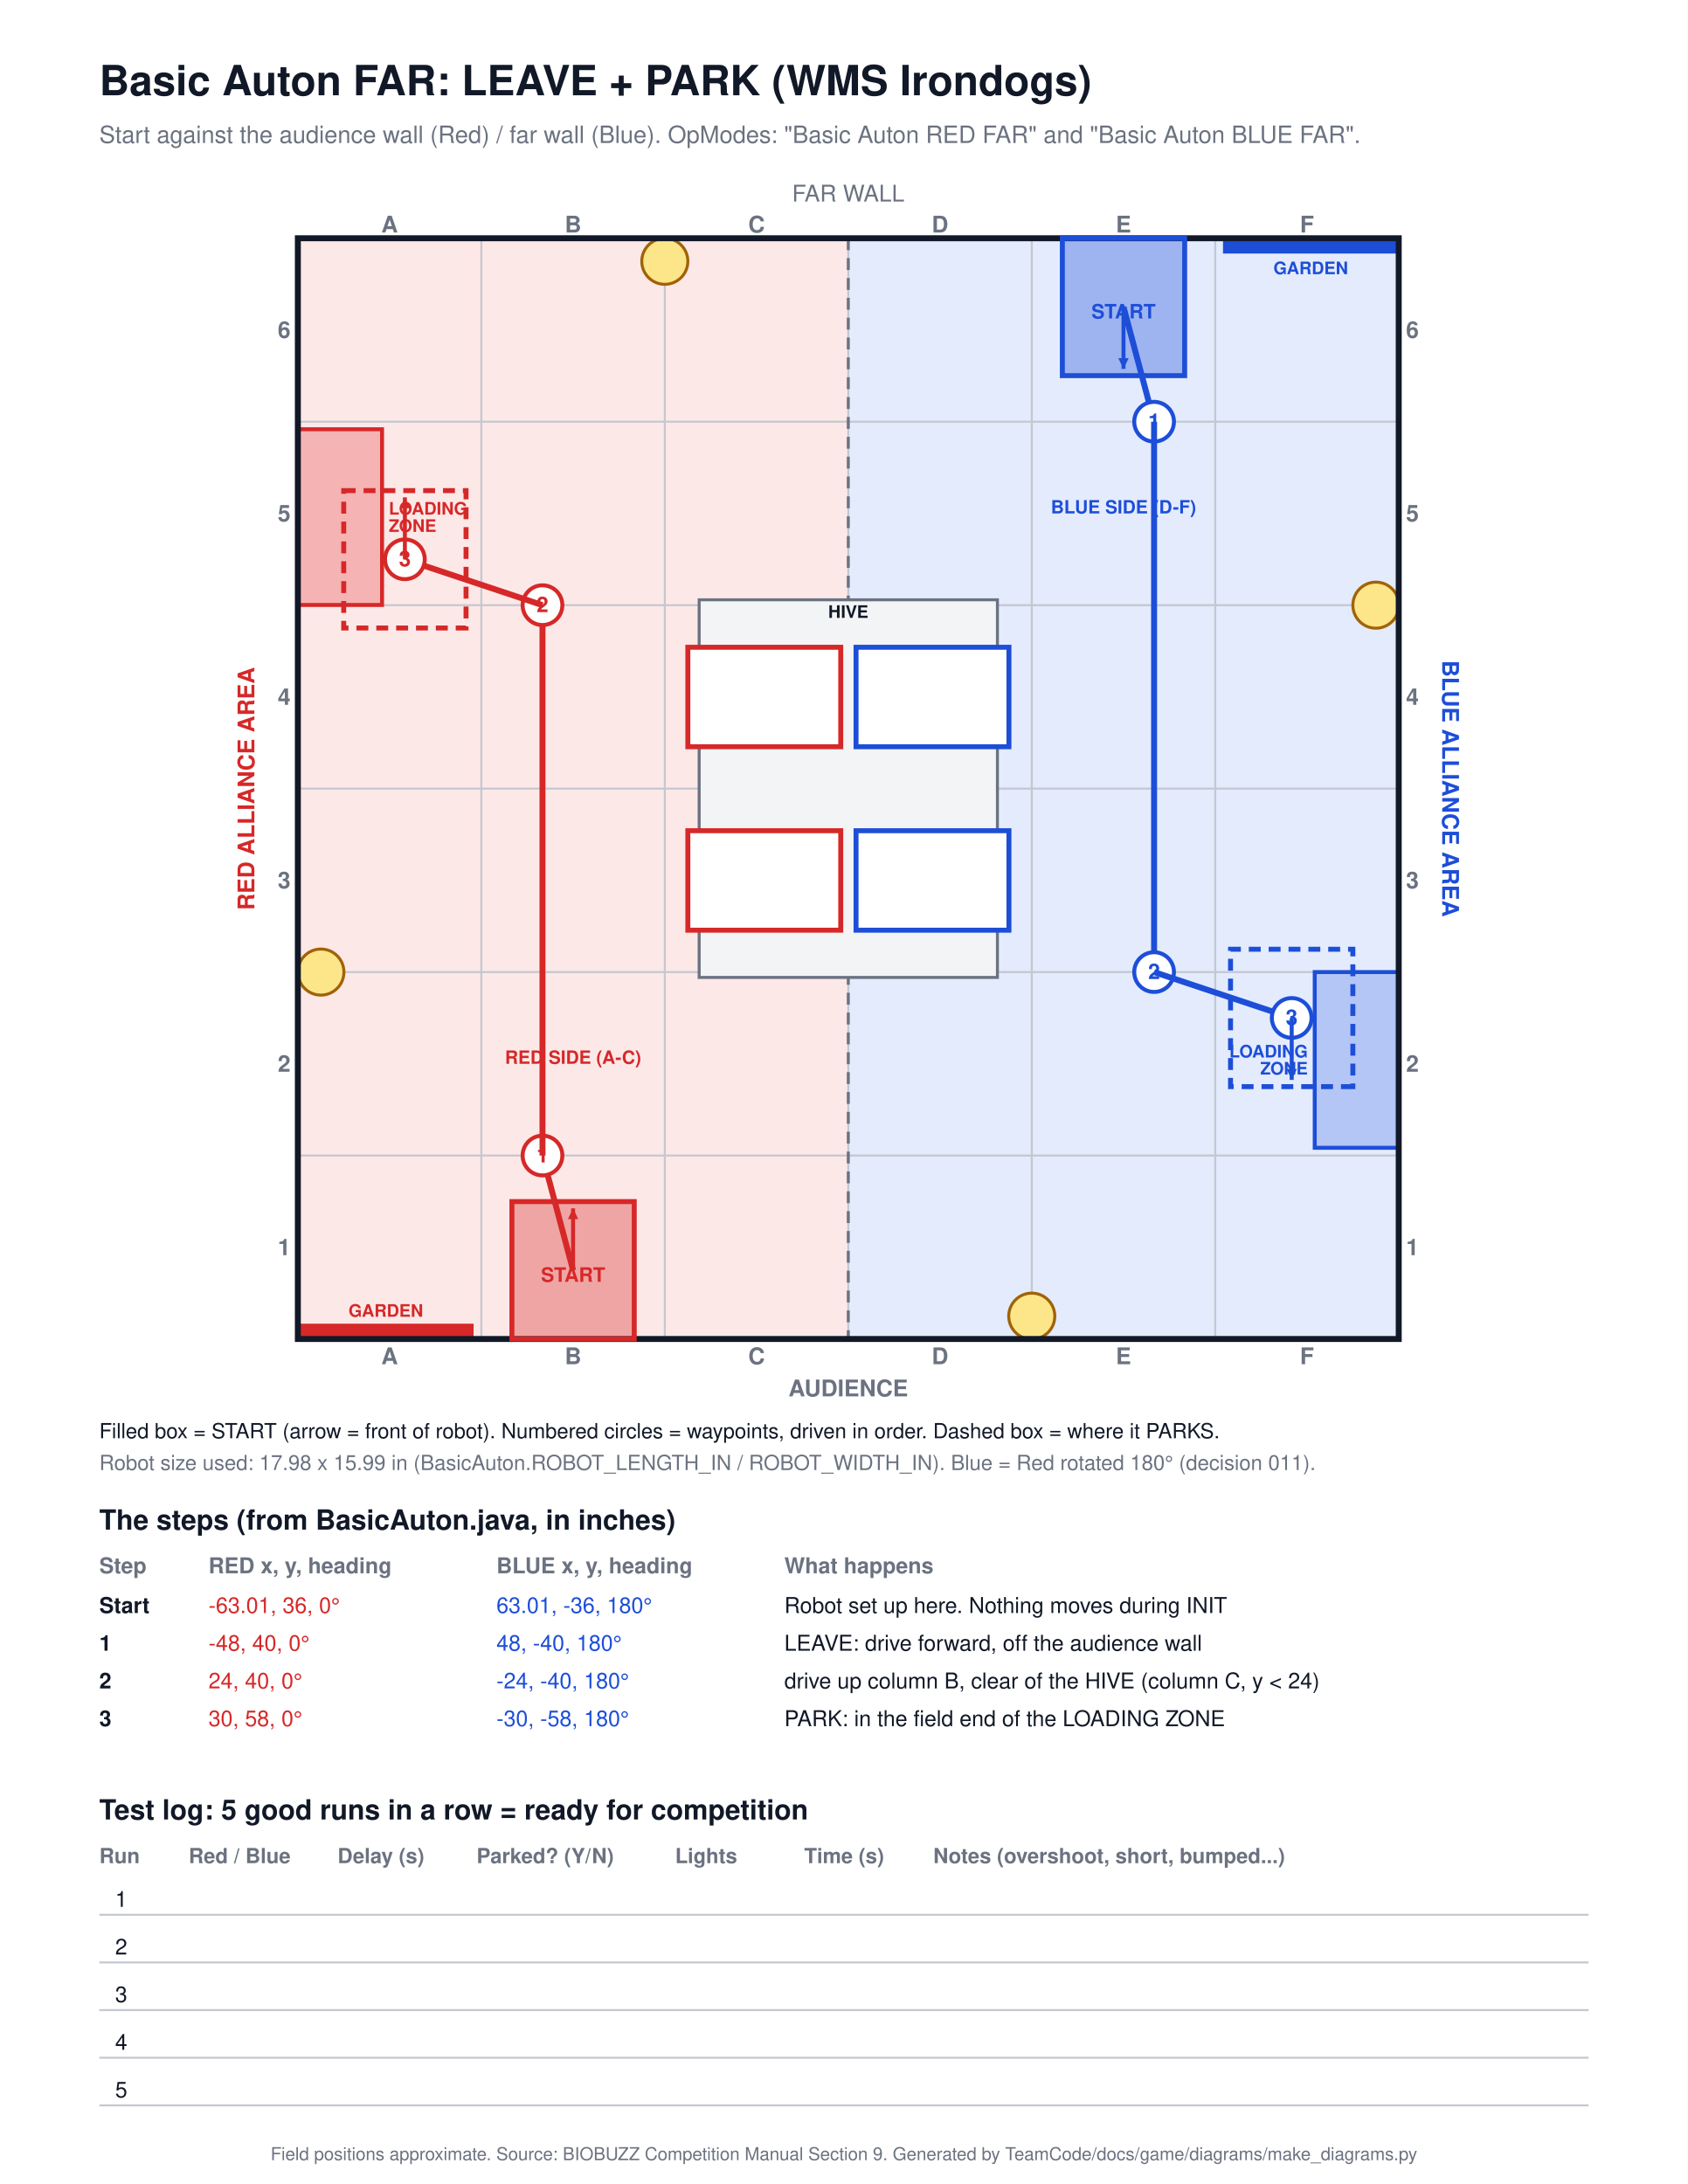
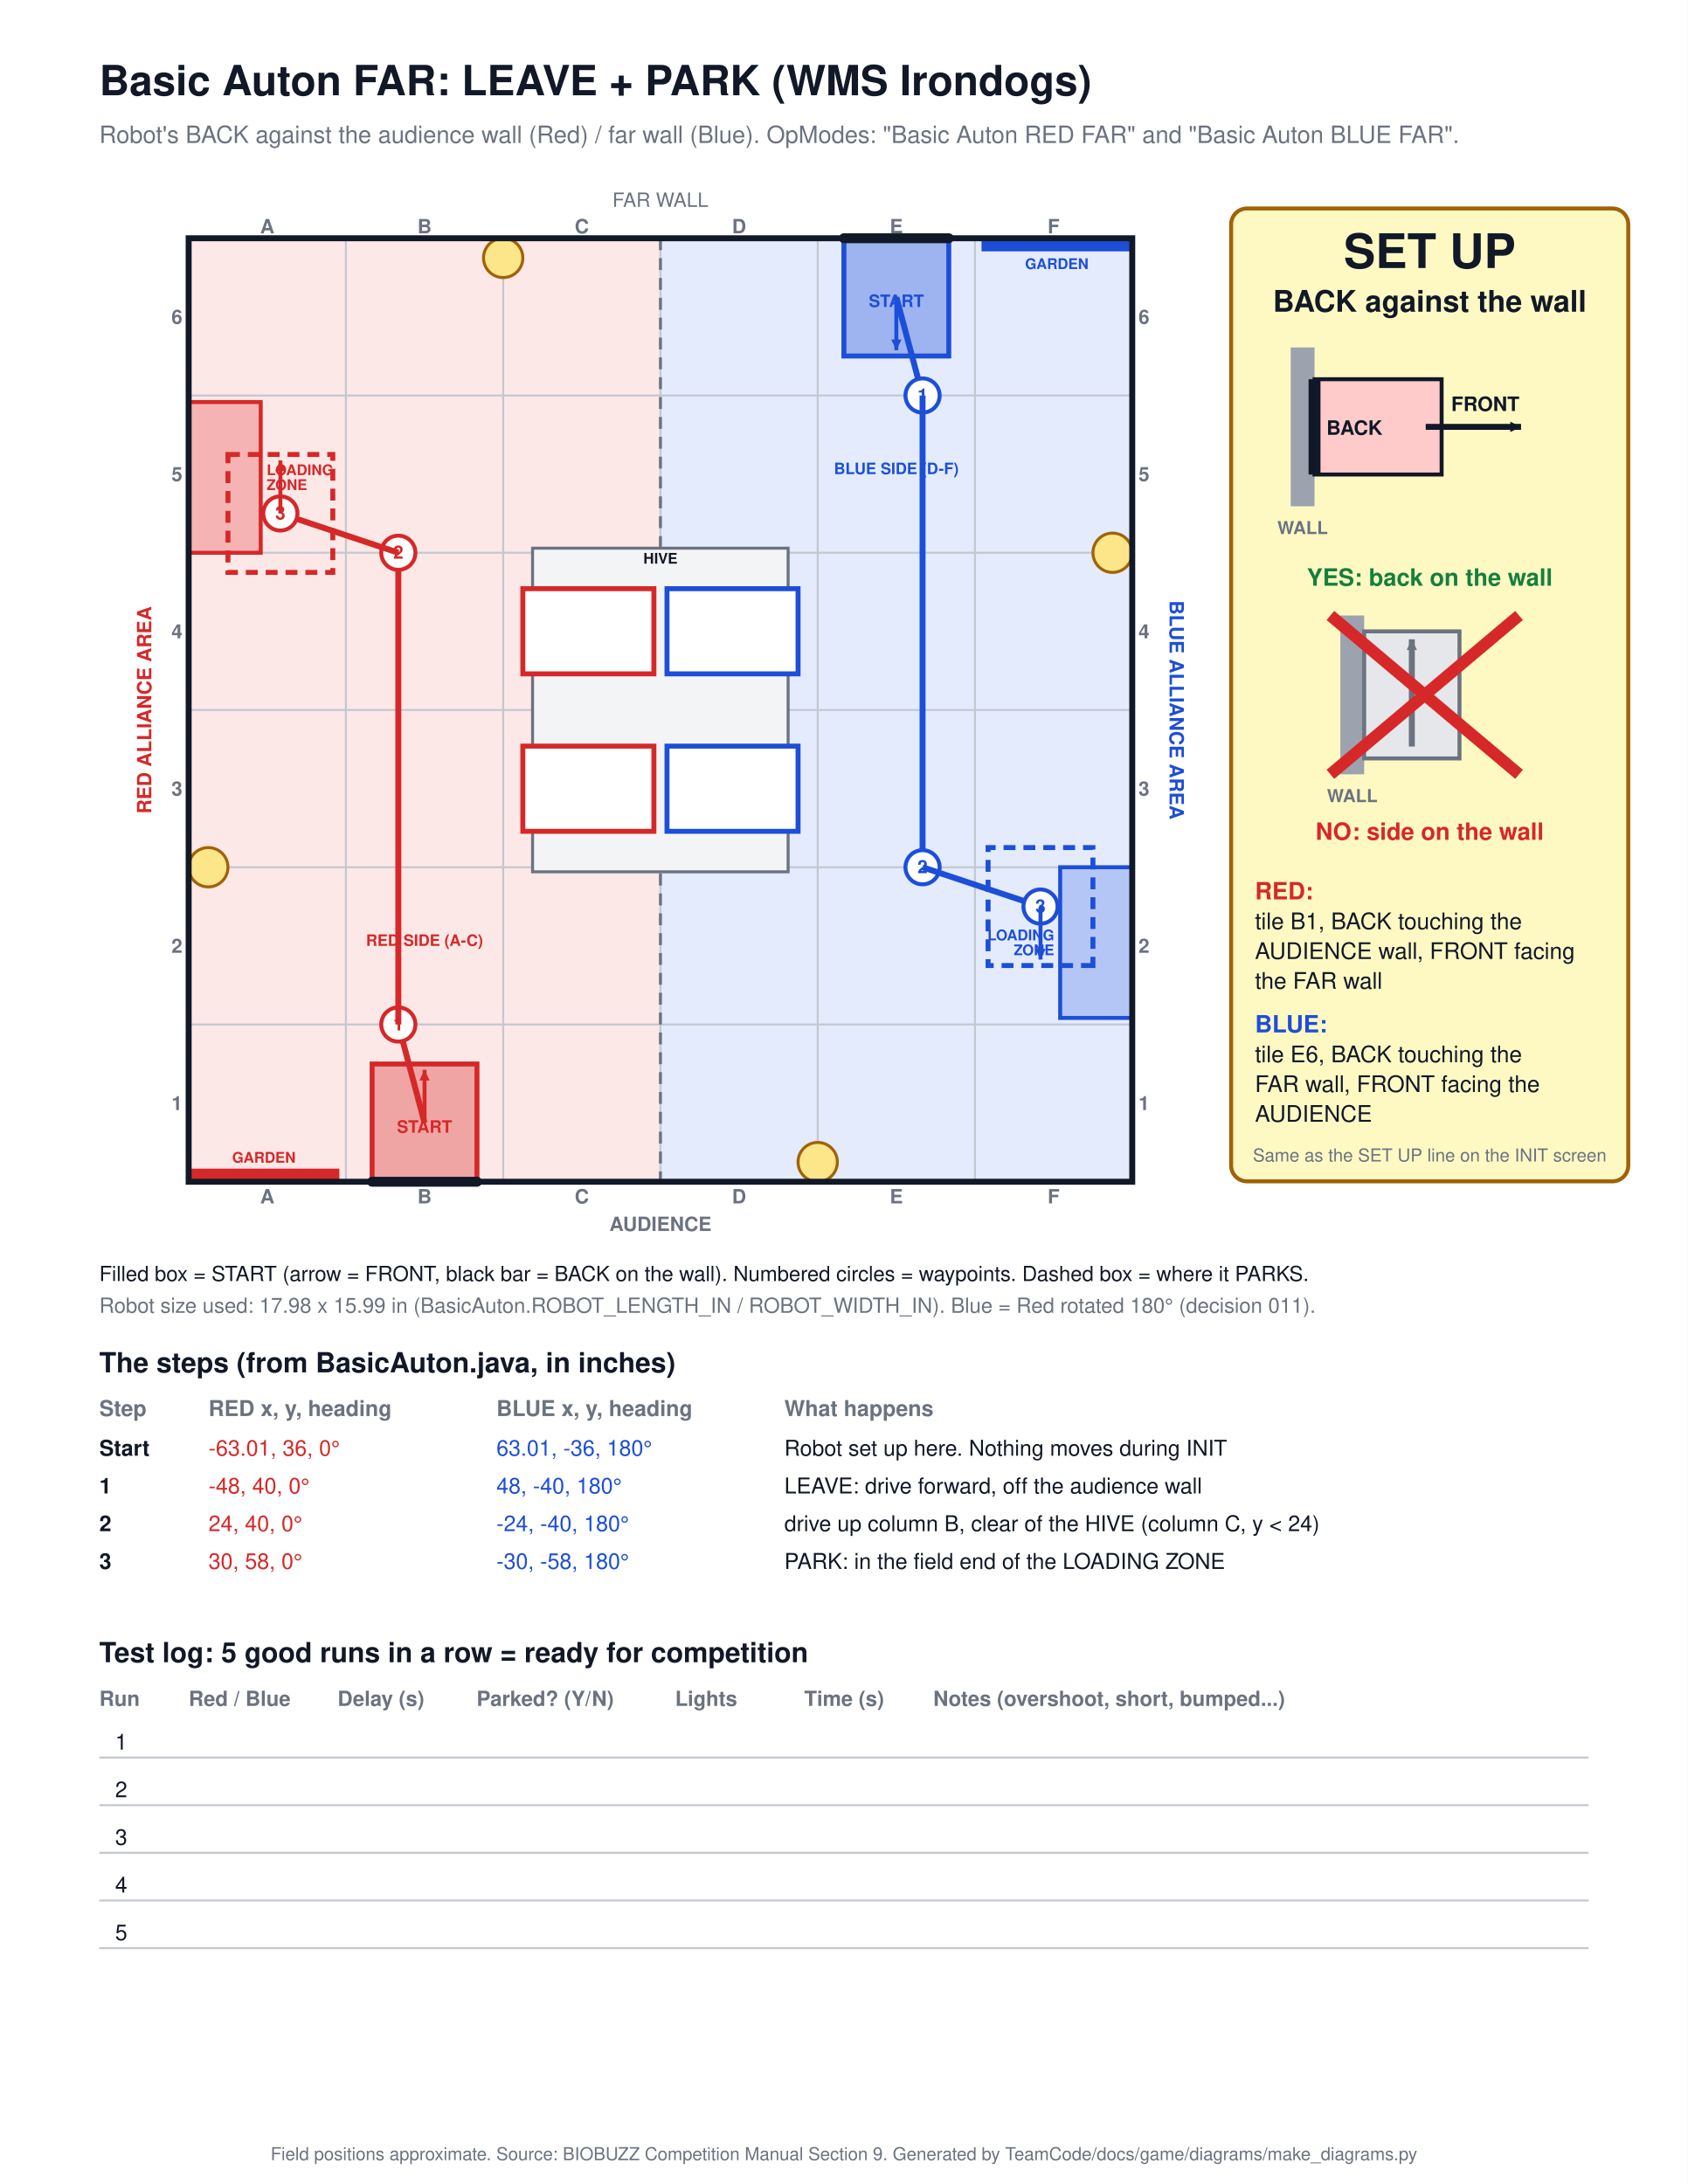
<svg xmlns="http://www.w3.org/2000/svg" width="8.5in" height="11in" viewBox="0 0 850 1100">
  <rect width="850" height="1100" fill="white" />
  <text x="50.0" y="48.0" font-family="Helvetica, Arial, sans-serif" font-size="21.0" fill="#111827" text-anchor="start" font-weight="bold">Basic Auton FAR: LEAVE + PARK  (WMS Irondogs)</text>
-   <text x="50.0" y="72.0" font-family="Helvetica, Arial, sans-serif" font-size="12.0" fill="#6b7280" text-anchor="start">Start against the audience wall (Red) / far wall (Blue). OpModes: "Basic Auton RED FAR" and "Basic Auton BLUE FAR".</text>
-   <rect x="150.0" y="120.0" width="277.2" height="554.4" fill="#fde8e8" stroke="none" stroke-width="1" />
-   <rect x="427.2" y="120.0" width="277.2" height="554.4" fill="#e3ebfd" stroke="none" stroke-width="1" />
-   <line x1="242.4" y1="120" x2="242.4" y2="674.4" stroke="#c4c8d0" stroke-width="1" />
-   <line x1="150" y1="212.4" x2="704.4" y2="212.4" stroke="#c4c8d0" stroke-width="1" />
-   <line x1="334.8" y1="120" x2="334.8" y2="674.4" stroke="#c4c8d0" stroke-width="1" />
-   <line x1="150" y1="304.8" x2="704.4" y2="304.8" stroke="#c4c8d0" stroke-width="1" />
-   <line x1="427.2" y1="120" x2="427.2" y2="674.4" stroke="#c4c8d0" stroke-width="1" />
-   <line x1="150" y1="397.2" x2="704.4" y2="397.2" stroke="#c4c8d0" stroke-width="1" />
-   <line x1="519.6" y1="120" x2="519.6" y2="674.4" stroke="#c4c8d0" stroke-width="1" />
-   <line x1="150" y1="489.6" x2="704.4" y2="489.6" stroke="#c4c8d0" stroke-width="1" />
-   <line x1="612.0" y1="120" x2="612.0" y2="674.4" stroke="#c4c8d0" stroke-width="1" />
-   <line x1="150" y1="582.0" x2="704.4" y2="582.0" stroke="#c4c8d0" stroke-width="1" />
-   <line x1="427.2" y1="120" x2="427.2" y2="674.4" stroke="#6b7280" stroke-width="1.5" stroke-dasharray="6,4" />
-   <text x="196.2" y="117.1" font-family="Helvetica, Arial, sans-serif" font-size="11.6" fill="#6b7280" text-anchor="middle" font-weight="bold">A</text>
-   <text x="196.2" y="687.1" font-family="Helvetica, Arial, sans-serif" font-size="11.6" fill="#6b7280" text-anchor="middle" font-weight="bold">A</text>
-   <text x="288.6" y="117.1" font-family="Helvetica, Arial, sans-serif" font-size="11.6" fill="#6b7280" text-anchor="middle" font-weight="bold">B</text>
-   <text x="288.6" y="687.1" font-family="Helvetica, Arial, sans-serif" font-size="11.6" fill="#6b7280" text-anchor="middle" font-weight="bold">B</text>
-   <text x="381.0" y="117.1" font-family="Helvetica, Arial, sans-serif" font-size="11.6" fill="#6b7280" text-anchor="middle" font-weight="bold">C</text>
-   <text x="381.0" y="687.1" font-family="Helvetica, Arial, sans-serif" font-size="11.6" fill="#6b7280" text-anchor="middle" font-weight="bold">C</text>
-   <text x="473.4" y="117.1" font-family="Helvetica, Arial, sans-serif" font-size="11.6" fill="#6b7280" text-anchor="middle" font-weight="bold">D</text>
-   <text x="473.4" y="687.1" font-family="Helvetica, Arial, sans-serif" font-size="11.6" fill="#6b7280" text-anchor="middle" font-weight="bold">D</text>
-   <text x="565.8" y="117.1" font-family="Helvetica, Arial, sans-serif" font-size="11.6" fill="#6b7280" text-anchor="middle" font-weight="bold">E</text>
-   <text x="565.8" y="687.1" font-family="Helvetica, Arial, sans-serif" font-size="11.6" fill="#6b7280" text-anchor="middle" font-weight="bold">E</text>
-   <text x="658.2" y="117.1" font-family="Helvetica, Arial, sans-serif" font-size="11.6" fill="#6b7280" text-anchor="middle" font-weight="bold">F</text>
-   <text x="658.2" y="687.1" font-family="Helvetica, Arial, sans-serif" font-size="11.6" fill="#6b7280" text-anchor="middle" font-weight="bold">F</text>
-   <text x="143.1" y="632.2" font-family="Helvetica, Arial, sans-serif" font-size="11.6" fill="#6b7280" text-anchor="middle" font-weight="bold">1</text>
-   <text x="711.3" y="632.2" font-family="Helvetica, Arial, sans-serif" font-size="11.6" fill="#6b7280" text-anchor="middle" font-weight="bold">1</text>
-   <text x="143.1" y="539.8" font-family="Helvetica, Arial, sans-serif" font-size="11.6" fill="#6b7280" text-anchor="middle" font-weight="bold">2</text>
-   <text x="711.3" y="539.8" font-family="Helvetica, Arial, sans-serif" font-size="11.6" fill="#6b7280" text-anchor="middle" font-weight="bold">2</text>
-   <text x="143.1" y="447.4" font-family="Helvetica, Arial, sans-serif" font-size="11.6" fill="#6b7280" text-anchor="middle" font-weight="bold">3</text>
-   <text x="711.3" y="447.4" font-family="Helvetica, Arial, sans-serif" font-size="11.6" fill="#6b7280" text-anchor="middle" font-weight="bold">3</text>
-   <text x="143.1" y="355.0" font-family="Helvetica, Arial, sans-serif" font-size="11.6" fill="#6b7280" text-anchor="middle" font-weight="bold">4</text>
-   <text x="711.3" y="355.0" font-family="Helvetica, Arial, sans-serif" font-size="11.6" fill="#6b7280" text-anchor="middle" font-weight="bold">4</text>
-   <text x="143.1" y="262.6" font-family="Helvetica, Arial, sans-serif" font-size="11.6" fill="#6b7280" text-anchor="middle" font-weight="bold">5</text>
-   <text x="711.3" y="262.6" font-family="Helvetica, Arial, sans-serif" font-size="11.6" fill="#6b7280" text-anchor="middle" font-weight="bold">5</text>
-   <text x="143.1" y="170.2" font-family="Helvetica, Arial, sans-serif" font-size="11.6" fill="#6b7280" text-anchor="middle" font-weight="bold">6</text>
-   <text x="711.3" y="170.2" font-family="Helvetica, Arial, sans-serif" font-size="11.6" fill="#6b7280" text-anchor="middle" font-weight="bold">6</text>
-   <rect x="150.0" y="216.2" width="42.4" height="88.5" fill="#f6b3b3" stroke="#d62828" stroke-width="2" />
-   <rect x="662.1" y="489.6" width="42.4" height="88.5" fill="#b3c6f6" stroke="#1d4ed8" stroke-width="2" />
-   <rect x="150.0" y="666.7" width="88.5" height="7.7" fill="#d62828" stroke="none" stroke-width="1" />
-   <rect x="615.9" y="120.0" width="88.5" height="7.7" fill="#1d4ed8" stroke="none" stroke-width="1" />
-   <text x="195.8" y="259.2" font-family="Helvetica, Arial, sans-serif" font-size="8.7" fill="#d62828" text-anchor="start" font-weight="bold">LOADING</text>
-   <text x="195.8" y="267.9" font-family="Helvetica, Arial, sans-serif" font-size="8.7" fill="#d62828" text-anchor="start" font-weight="bold">ZONE</text>
-   <text x="658.6" y="532.6" font-family="Helvetica, Arial, sans-serif" font-size="8.7" fill="#1d4ed8" text-anchor="end" font-weight="bold">LOADING</text>
-   <text x="658.6" y="541.2" font-family="Helvetica, Arial, sans-serif" font-size="8.7" fill="#1d4ed8" text-anchor="end" font-weight="bold">ZONE</text>
-   <text x="194.3" y="663.2" font-family="Helvetica, Arial, sans-serif" font-size="8.7" fill="#d62828" text-anchor="middle" font-weight="bold">GARDEN</text>
-   <text x="660.1" y="138.1" font-family="Helvetica, Arial, sans-serif" font-size="8.7" fill="#1d4ed8" text-anchor="middle" font-weight="bold">GARDEN</text>
-   <rect x="352.1" y="302.1" width="150.2" height="190.2" fill="#f3f4f6" stroke="#6b7280" stroke-width="1.5" />
-   <rect x="346.4" y="326.0" width="77.0" height="50.1" fill="white" stroke="#d62828" stroke-width="2.5" />
-   <rect x="346.4" y="418.4" width="77.0" height="50.1" fill="white" stroke="#d62828" stroke-width="2.5" />
-   <rect x="431.1" y="326.0" width="77.0" height="50.1" fill="white" stroke="#1d4ed8" stroke-width="2.5" />
-   <rect x="431.1" y="418.4" width="77.0" height="50.1" fill="white" stroke="#1d4ed8" stroke-width="2.5" />
-   <text x="427.2" y="311.2" font-family="Helvetica, Arial, sans-serif" font-size="8.7" fill="#111827" text-anchor="middle" font-weight="bold">HIVE</text>
-   <circle cx="161.6" cy="489.6" r="11.6" fill="#fde68a" stroke="#a16207" stroke-width="1.5" />
-   <circle cx="334.8" cy="131.6" r="11.6" fill="#fde68a" stroke="#a16207" stroke-width="1.5" />
-   <circle cx="692.9" cy="304.8" r="11.6" fill="#fde68a" stroke="#a16207" stroke-width="1.5" />
-   <circle cx="519.6" cy="662.9" r="11.6" fill="#fde68a" stroke="#a16207" stroke-width="1.5" />
-   <rect x="150" y="120" width="554.4" height="554.4" fill="none" stroke="#111827" stroke-width="3" />
-   <text x="427.2" y="101.5" font-family="Helvetica, Arial, sans-serif" font-size="11.6" fill="#6b7280" text-anchor="middle">FAR WALL</text>
-   <text x="427.2" y="703.3" font-family="Helvetica, Arial, sans-serif" font-size="11.6" fill="#6b7280" text-anchor="middle" font-weight="bold">AUDIENCE</text>
-   <text x="128.1" y="397.2" font-family="Helvetica, Arial, sans-serif" font-size="11.6" fill="#d62828" font-weight="bold" text-anchor="middle" transform="rotate(-90 128.1 397.2)">RED ALLIANCE AREA</text>
-   <text x="726.3" y="397.2" font-family="Helvetica, Arial, sans-serif" font-size="11.6" fill="#1d4ed8" font-weight="bold" text-anchor="middle" transform="rotate(90 726.3 397.2)">BLUE ALLIANCE AREA</text>
-   <text x="288.6" y="535.8" font-family="Helvetica, Arial, sans-serif" font-size="9.2" fill="#d62828" text-anchor="middle" font-weight="bold">RED SIDE (A-C)</text>
-   <text x="565.8" y="258.6" font-family="Helvetica, Arial, sans-serif" font-size="9.2" fill="#1d4ed8" text-anchor="middle" font-weight="bold">BLUE SIDE (D-F)</text>
-   <polygon points="257.8,605.2 319.4,605.2 319.4,674.4 257.8,674.4" fill="#d62828" fill-opacity="0.35" stroke="#d62828" stroke-width="2.5" />
-   <line x1="288.6" y1="639.8" x2="288.6" y2="608.6" stroke="#d62828" stroke-width="2" />
-   <polygon points="288.6,608.6 291.2,614.0 286.0,614.0" fill="#d62828" />
-   <text x="288.6" y="645.6" font-family="Helvetica, Arial, sans-serif" font-size="10.0" fill="#d62828" text-anchor="middle" font-weight="bold">START</text>
-   <line x1="288.6" y1="639.8" x2="273.2" y2="582.0" stroke="#d62828" stroke-width="3" />
-   <polygon points="273.2,582.0 277.1,586.5 272.1,587.9" fill="#d62828" />
-   <circle cx="273.2" cy="582.0" r="10.0" fill="white" stroke="#d62828" stroke-width="2" />
-   <text x="273.2" y="585.5" font-family="Helvetica, Arial, sans-serif" font-size="10.8" fill="#d62828" text-anchor="middle" font-weight="bold">1</text>
-   <line x1="273.2" y1="582.0" x2="273.2" y2="304.8" stroke="#d62828" stroke-width="3" />
-   <polygon points="273.2,304.8 275.8,310.2 270.6,310.2" fill="#d62828" />
-   <circle cx="273.2" cy="304.8" r="10.0" fill="white" stroke="#d62828" stroke-width="2" />
-   <text x="273.2" y="308.3" font-family="Helvetica, Arial, sans-serif" font-size="10.8" fill="#d62828" text-anchor="middle" font-weight="bold">2</text>
-   <line x1="273.2" y1="304.8" x2="203.9" y2="281.7" stroke="#d62828" stroke-width="3" />
-   <polygon points="203.9,281.7 209.9,280.9 208.2,285.9" fill="#d62828" />
-   <circle cx="203.9" cy="281.7" r="10.0" fill="white" stroke="#d62828" stroke-width="2" />
-   <text x="203.9" y="285.2" font-family="Helvetica, Arial, sans-serif" font-size="10.8" fill="#d62828" text-anchor="middle" font-weight="bold">3</text>
-   <polygon points="173.1,247.1 234.7,247.1 234.7,316.3 173.1,316.3" fill="none" fill-opacity="0.35" stroke="#d62828" stroke-width="2.5" stroke-dasharray="6,4" />
-   <line x1="203.9" y1="281.7" x2="203.9" y2="250.5" stroke="#d62828" stroke-width="2" />
-   <polygon points="203.9,250.5 206.5,256.0 201.3,256.0" fill="#d62828" />
-   <polygon points="596.6,189.2 535.0,189.2 535.0,120.0 596.6,120.0" fill="#1d4ed8" fill-opacity="0.35" stroke="#1d4ed8" stroke-width="2.5" />
-   <line x1="565.8" y1="154.6" x2="565.8" y2="185.8" stroke="#1d4ed8" stroke-width="2" />
-   <polygon points="565.8,185.8 563.2,180.4 568.4,180.4" fill="#1d4ed8" />
-   <text x="565.8" y="160.4" font-family="Helvetica, Arial, sans-serif" font-size="10.0" fill="#1d4ed8" text-anchor="middle" font-weight="bold">START</text>
-   <line x1="565.8" y1="154.6" x2="581.2" y2="212.4" stroke="#1d4ed8" stroke-width="3" />
-   <polygon points="581.2,212.4 577.3,207.9 582.3,206.5" fill="#1d4ed8" />
-   <circle cx="581.2" cy="212.4" r="10.0" fill="white" stroke="#1d4ed8" stroke-width="2" />
-   <text x="581.2" y="215.9" font-family="Helvetica, Arial, sans-serif" font-size="10.8" fill="#1d4ed8" text-anchor="middle" font-weight="bold">1</text>
-   <line x1="581.2" y1="212.4" x2="581.2" y2="489.6" stroke="#1d4ed8" stroke-width="3" />
-   <polygon points="581.2,489.6 578.6,484.2 583.8,484.2" fill="#1d4ed8" />
-   <circle cx="581.2" cy="489.6" r="10.0" fill="white" stroke="#1d4ed8" stroke-width="2" />
-   <text x="581.2" y="493.1" font-family="Helvetica, Arial, sans-serif" font-size="10.8" fill="#1d4ed8" text-anchor="middle" font-weight="bold">2</text>
-   <line x1="581.2" y1="489.6" x2="650.5" y2="512.7" stroke="#1d4ed8" stroke-width="3" />
-   <polygon points="650.5,512.7 644.5,513.5 646.2,508.5" fill="#1d4ed8" />
-   <circle cx="650.5" cy="512.7" r="10.0" fill="white" stroke="#1d4ed8" stroke-width="2" />
-   <text x="650.5" y="516.2" font-family="Helvetica, Arial, sans-serif" font-size="10.8" fill="#1d4ed8" text-anchor="middle" font-weight="bold">3</text>
-   <polygon points="681.3,547.3 619.7,547.3 619.7,478.1 681.3,478.1" fill="none" fill-opacity="0.35" stroke="#1d4ed8" stroke-width="2.5" stroke-dasharray="6,4" />
-   <line x1="650.5" y1="512.7" x2="650.5" y2="543.9" stroke="#1d4ed8" stroke-width="2" />
-   <polygon points="650.5,543.9 647.9,538.4 653.1,538.4" fill="#1d4ed8" />
-   <text x="50.0" y="724.4" font-family="Helvetica, Arial, sans-serif" font-size="10.5" fill="#111827" text-anchor="start">Filled box = START (arrow = front of robot).  Numbered circles = waypoints, driven in order.  Dashed box = where it PARKS.</text>
-   <text x="50.0" y="740.4" font-family="Helvetica, Arial, sans-serif" font-size="10.5" fill="#6b7280" text-anchor="start">Robot size used: 17.98 x 15.99 in (BasicAuton.ROBOT_LENGTH_IN / ROBOT_WIDTH_IN). Blue = Red rotated 180° (decision 011).</text>
-   <text x="50.0" y="770.4" font-family="Helvetica, Arial, sans-serif" font-size="14.0" fill="#111827" text-anchor="start" font-weight="bold">The steps (from BasicAuton.java, in inches)</text>
-   <text x="50.0" y="792.4" font-family="Helvetica, Arial, sans-serif" font-size="11.0" fill="#6b7280" text-anchor="start" font-weight="bold">Step</text>
-   <text x="105.0" y="792.4" font-family="Helvetica, Arial, sans-serif" font-size="11.0" fill="#6b7280" text-anchor="start" font-weight="bold">RED x, y, heading</text>
-   <text x="250.0" y="792.4" font-family="Helvetica, Arial, sans-serif" font-size="11.0" fill="#6b7280" text-anchor="start" font-weight="bold">BLUE x, y, heading</text>
-   <text x="395.0" y="792.4" font-family="Helvetica, Arial, sans-serif" font-size="11.0" fill="#6b7280" text-anchor="start" font-weight="bold">What happens</text>
-   <text x="50.0" y="812.4" font-family="Helvetica, Arial, sans-serif" font-size="11.0" fill="#111827" text-anchor="start" font-weight="bold">Start</text>
-   <text x="105.0" y="812.4" font-family="Helvetica, Arial, sans-serif" font-size="11.0" fill="#d62828" text-anchor="start">-63.01, 36, 0°</text>
-   <text x="250.0" y="812.4" font-family="Helvetica, Arial, sans-serif" font-size="11.0" fill="#1d4ed8" text-anchor="start">63.01, -36, 180°</text>
-   <text x="395.0" y="812.4" font-family="Helvetica, Arial, sans-serif" font-size="11.0" fill="#111827" text-anchor="start">Robot set up here. Nothing moves during INIT</text>
-   <text x="50.0" y="831.4" font-family="Helvetica, Arial, sans-serif" font-size="11.0" fill="#111827" text-anchor="start" font-weight="bold">1</text>
-   <text x="105.0" y="831.4" font-family="Helvetica, Arial, sans-serif" font-size="11.0" fill="#d62828" text-anchor="start">-48, 40, 0°</text>
-   <text x="250.0" y="831.4" font-family="Helvetica, Arial, sans-serif" font-size="11.0" fill="#1d4ed8" text-anchor="start">48, -40, 180°</text>
-   <text x="395.0" y="831.4" font-family="Helvetica, Arial, sans-serif" font-size="11.0" fill="#111827" text-anchor="start">LEAVE: drive forward, off the audience wall</text>
-   <text x="50.0" y="850.4" font-family="Helvetica, Arial, sans-serif" font-size="11.0" fill="#111827" text-anchor="start" font-weight="bold">2</text>
-   <text x="105.0" y="850.4" font-family="Helvetica, Arial, sans-serif" font-size="11.0" fill="#d62828" text-anchor="start">24, 40, 0°</text>
-   <text x="250.0" y="850.4" font-family="Helvetica, Arial, sans-serif" font-size="11.0" fill="#1d4ed8" text-anchor="start">-24, -40, 180°</text>
-   <text x="395.0" y="850.4" font-family="Helvetica, Arial, sans-serif" font-size="11.0" fill="#111827" text-anchor="start">drive up column B, clear of the HIVE (column C, y &lt; 24)</text>
-   <text x="50.0" y="869.4" font-family="Helvetica, Arial, sans-serif" font-size="11.0" fill="#111827" text-anchor="start" font-weight="bold">3</text>
-   <text x="105.0" y="869.4" font-family="Helvetica, Arial, sans-serif" font-size="11.0" fill="#d62828" text-anchor="start">30, 58, 0°</text>
-   <text x="250.0" y="869.4" font-family="Helvetica, Arial, sans-serif" font-size="11.0" fill="#1d4ed8" text-anchor="start">-30, -58, 180°</text>
-   <text x="395.0" y="869.4" font-family="Helvetica, Arial, sans-serif" font-size="11.0" fill="#111827" text-anchor="start">PARK: in the field end of the LOADING ZONE</text>
-   <text x="50.0" y="916.4" font-family="Helvetica, Arial, sans-serif" font-size="14.0" fill="#111827" text-anchor="start" font-weight="bold">Test log: 5 good runs in a row = ready for competition</text>
-   <text x="50.0" y="938.4" font-family="Helvetica, Arial, sans-serif" font-size="10.5" fill="#6b7280" text-anchor="start" font-weight="bold">Run</text>
-   <text x="95.0" y="938.4" font-family="Helvetica, Arial, sans-serif" font-size="10.5" fill="#6b7280" text-anchor="start" font-weight="bold">Red / Blue</text>
-   <text x="170.0" y="938.4" font-family="Helvetica, Arial, sans-serif" font-size="10.5" fill="#6b7280" text-anchor="start" font-weight="bold">Delay (s)</text>
-   <text x="240.0" y="938.4" font-family="Helvetica, Arial, sans-serif" font-size="10.5" fill="#6b7280" text-anchor="start" font-weight="bold">Parked? (Y/N)</text>
-   <text x="340.0" y="938.4" font-family="Helvetica, Arial, sans-serif" font-size="10.5" fill="#6b7280" text-anchor="start" font-weight="bold">Lights</text>
-   <text x="405.0" y="938.4" font-family="Helvetica, Arial, sans-serif" font-size="10.5" fill="#6b7280" text-anchor="start" font-weight="bold">Time (s)</text>
-   <text x="470.0" y="938.4" font-family="Helvetica, Arial, sans-serif" font-size="10.5" fill="#6b7280" text-anchor="start" font-weight="bold">Notes (overshoot, short, bumped...)</text>
-   <line x1="50" y1="964.4" x2="800" y2="964.4" stroke="#c4c8d0" stroke-width="1" />
-   <text x="58.0" y="960.4" font-family="Helvetica, Arial, sans-serif" font-size="11.0" fill="#111827" text-anchor="start">1</text>
-   <line x1="50" y1="988.4" x2="800" y2="988.4" stroke="#c4c8d0" stroke-width="1" />
-   <text x="58.0" y="984.4" font-family="Helvetica, Arial, sans-serif" font-size="11.0" fill="#111827" text-anchor="start">2</text>
-   <line x1="50" y1="1012.4" x2="800" y2="1012.4" stroke="#c4c8d0" stroke-width="1" />
-   <text x="58.0" y="1008.4" font-family="Helvetica, Arial, sans-serif" font-size="11.0" fill="#111827" text-anchor="start">3</text>
-   <line x1="50" y1="1036.4" x2="800" y2="1036.4" stroke="#c4c8d0" stroke-width="1" />
-   <text x="58.0" y="1032.4" font-family="Helvetica, Arial, sans-serif" font-size="11.0" fill="#111827" text-anchor="start">4</text>
-   <line x1="50" y1="1060.4" x2="800" y2="1060.4" stroke="#c4c8d0" stroke-width="1" />
-   <text x="58.0" y="1056.4" font-family="Helvetica, Arial, sans-serif" font-size="11.0" fill="#111827" text-anchor="start">5</text>
+   <text x="50.0" y="72.0" font-family="Helvetica, Arial, sans-serif" font-size="12.0" fill="#6b7280" text-anchor="start">Robot's BACK against the audience wall (Red) / far wall (Blue). OpModes: "Basic Auton RED FAR" and "Basic Auton BLUE FAR".</text>
+   <rect x="620" y="105" width="200" height="490" fill="#fef9c3" stroke="#a16207" stroke-width="2" rx="8" />
+   <text x="720.0" y="135.0" font-family="Helvetica, Arial, sans-serif" font-size="24.0" fill="#111827" text-anchor="middle" font-weight="bold">SET UP</text>
+   <text x="720.0" y="157.0" font-family="Helvetica, Arial, sans-serif" font-size="15.0" fill="#111827" text-anchor="middle" font-weight="bold">BACK against the wall</text>
+   <rect x="650.0" y="175" width="12" height="80" fill="#9ca3af" />
+   <text x="656.0" y="269.0" font-family="Helvetica, Arial, sans-serif" font-size="9.0" fill="#6b7280" text-anchor="middle" font-weight="bold">WALL</text>
+   <rect x="662.0" y="191" width="64" height="48" fill="#fecaca" stroke="#111827" stroke-width="2" />
+   <line x1="662.0" y1="191" x2="662.0" y2="239" stroke="#111827" stroke-width="6" />
+   <text x="668.0" y="219.0" font-family="Helvetica, Arial, sans-serif" font-size="10.0" fill="#111827" text-anchor="start" font-weight="bold">BACK</text>
+   <line x1="718.0" y1="215.0" x2="766.0" y2="215.0" stroke="#111827" stroke-width="3" />
+   <polygon points="766.0,215.0 760.6,217.6 760.6,212.4" fill="#111827" />
+   <text x="748.0" y="207.0" font-family="Helvetica, Arial, sans-serif" font-size="10.0" fill="#111827" text-anchor="middle" font-weight="bold">FRONT</text>
+   <text x="720.0" y="295.0" font-family="Helvetica, Arial, sans-serif" font-size="12.0" fill="#15803d" text-anchor="middle" font-weight="bold">YES: back on the wall</text>
+   <rect x="675.0" y="310" width="12" height="80" fill="#9ca3af" />
+   <text x="681.0" y="404.0" font-family="Helvetica, Arial, sans-serif" font-size="9.0" fill="#6b7280" text-anchor="middle" font-weight="bold">WALL</text>
+   <rect x="687.0" y="318" width="48" height="64" fill="#e5e7eb" stroke="#6b7280" stroke-width="2" />
+   <line x1="711.0" y1="376.0" x2="711.0" y2="322.0" stroke="#6b7280" stroke-width="3" />
+   <polygon points="711.0,322.0 713.6,327.4 708.4,327.4" fill="#6b7280" />
+   <line x1="670.0" y1="310" x2="765.0" y2="390" stroke="#d62828" stroke-width="6" />
+   <line x1="765.0" y1="310" x2="670.0" y2="390" stroke="#d62828" stroke-width="6" />
+   <text x="720.0" y="423.0" font-family="Helvetica, Arial, sans-serif" font-size="12.0" fill="#d62828" text-anchor="middle" font-weight="bold">NO: side on the wall</text>
+   <text x="632.0" y="453.0" font-family="Helvetica, Arial, sans-serif" font-size="12.0" fill="#d62828" text-anchor="start" font-weight="bold">RED:</text>
+   <text x="632.0" y="468.0" font-family="Helvetica, Arial, sans-serif" font-size="11.5" fill="#111827" text-anchor="start">tile B1, BACK touching the</text>
+   <text x="632.0" y="483.0" font-family="Helvetica, Arial, sans-serif" font-size="11.5" fill="#111827" text-anchor="start">AUDIENCE wall, FRONT facing</text>
+   <text x="632.0" y="498.0" font-family="Helvetica, Arial, sans-serif" font-size="11.5" fill="#111827" text-anchor="start">the FAR wall</text>
+   <text x="632.0" y="520.0" font-family="Helvetica, Arial, sans-serif" font-size="12.0" fill="#1d4ed8" text-anchor="start" font-weight="bold">BLUE:</text>
+   <text x="632.0" y="535.0" font-family="Helvetica, Arial, sans-serif" font-size="11.5" fill="#111827" text-anchor="start">tile E6, BACK touching the</text>
+   <text x="632.0" y="550.0" font-family="Helvetica, Arial, sans-serif" font-size="11.5" fill="#111827" text-anchor="start">FAR wall, FRONT facing the</text>
+   <text x="632.0" y="565.0" font-family="Helvetica, Arial, sans-serif" font-size="11.5" fill="#111827" text-anchor="start">AUDIENCE</text>
+   <text x="720.0" y="585.0" font-family="Helvetica, Arial, sans-serif" font-size="9.0" fill="#6b7280" text-anchor="middle">Same as the SET UP line on the INIT screen</text>
+   <rect x="95.0" y="120.0" width="237.6" height="475.2" fill="#fde8e8" stroke="none" stroke-width="1" />
+   <rect x="332.6" y="120.0" width="237.6" height="475.2" fill="#e3ebfd" stroke="none" stroke-width="1" />
+   <line x1="174.2" y1="120" x2="174.2" y2="595.2" stroke="#c4c8d0" stroke-width="1" />
+   <line x1="95" y1="199.2" x2="570.2" y2="199.2" stroke="#c4c8d0" stroke-width="1" />
+   <line x1="253.4" y1="120" x2="253.4" y2="595.2" stroke="#c4c8d0" stroke-width="1" />
+   <line x1="95" y1="278.4" x2="570.2" y2="278.4" stroke="#c4c8d0" stroke-width="1" />
+   <line x1="332.6" y1="120" x2="332.6" y2="595.2" stroke="#c4c8d0" stroke-width="1" />
+   <line x1="95" y1="357.6" x2="570.2" y2="357.6" stroke="#c4c8d0" stroke-width="1" />
+   <line x1="411.8" y1="120" x2="411.8" y2="595.2" stroke="#c4c8d0" stroke-width="1" />
+   <line x1="95" y1="436.8" x2="570.2" y2="436.8" stroke="#c4c8d0" stroke-width="1" />
+   <line x1="491.0" y1="120" x2="491.0" y2="595.2" stroke="#c4c8d0" stroke-width="1" />
+   <line x1="95" y1="516.0" x2="570.2" y2="516.0" stroke="#c4c8d0" stroke-width="1" />
+   <line x1="332.6" y1="120" x2="332.6" y2="595.2" stroke="#6b7280" stroke-width="1.5" stroke-dasharray="6,4" />
+   <text x="134.6" y="117.5" font-family="Helvetica, Arial, sans-serif" font-size="9.9" fill="#6b7280" text-anchor="middle" font-weight="bold">A</text>
+   <text x="134.6" y="606.1" font-family="Helvetica, Arial, sans-serif" font-size="9.9" fill="#6b7280" text-anchor="middle" font-weight="bold">A</text>
+   <text x="213.8" y="117.5" font-family="Helvetica, Arial, sans-serif" font-size="9.9" fill="#6b7280" text-anchor="middle" font-weight="bold">B</text>
+   <text x="213.8" y="606.1" font-family="Helvetica, Arial, sans-serif" font-size="9.9" fill="#6b7280" text-anchor="middle" font-weight="bold">B</text>
+   <text x="293.0" y="117.5" font-family="Helvetica, Arial, sans-serif" font-size="9.9" fill="#6b7280" text-anchor="middle" font-weight="bold">C</text>
+   <text x="293.0" y="606.1" font-family="Helvetica, Arial, sans-serif" font-size="9.9" fill="#6b7280" text-anchor="middle" font-weight="bold">C</text>
+   <text x="372.2" y="117.5" font-family="Helvetica, Arial, sans-serif" font-size="9.9" fill="#6b7280" text-anchor="middle" font-weight="bold">D</text>
+   <text x="372.2" y="606.1" font-family="Helvetica, Arial, sans-serif" font-size="9.9" fill="#6b7280" text-anchor="middle" font-weight="bold">D</text>
+   <text x="451.4" y="117.5" font-family="Helvetica, Arial, sans-serif" font-size="9.9" fill="#6b7280" text-anchor="middle" font-weight="bold">E</text>
+   <text x="451.4" y="606.1" font-family="Helvetica, Arial, sans-serif" font-size="9.9" fill="#6b7280" text-anchor="middle" font-weight="bold">E</text>
+   <text x="530.6" y="117.5" font-family="Helvetica, Arial, sans-serif" font-size="9.9" fill="#6b7280" text-anchor="middle" font-weight="bold">F</text>
+   <text x="530.6" y="606.1" font-family="Helvetica, Arial, sans-serif" font-size="9.9" fill="#6b7280" text-anchor="middle" font-weight="bold">F</text>
+   <text x="89.1" y="559.1" font-family="Helvetica, Arial, sans-serif" font-size="9.9" fill="#6b7280" text-anchor="middle" font-weight="bold">1</text>
+   <text x="576.1" y="559.1" font-family="Helvetica, Arial, sans-serif" font-size="9.9" fill="#6b7280" text-anchor="middle" font-weight="bold">1</text>
+   <text x="89.1" y="479.9" font-family="Helvetica, Arial, sans-serif" font-size="9.9" fill="#6b7280" text-anchor="middle" font-weight="bold">2</text>
+   <text x="576.1" y="479.9" font-family="Helvetica, Arial, sans-serif" font-size="9.9" fill="#6b7280" text-anchor="middle" font-weight="bold">2</text>
+   <text x="89.1" y="400.7" font-family="Helvetica, Arial, sans-serif" font-size="9.9" fill="#6b7280" text-anchor="middle" font-weight="bold">3</text>
+   <text x="576.1" y="400.7" font-family="Helvetica, Arial, sans-serif" font-size="9.9" fill="#6b7280" text-anchor="middle" font-weight="bold">3</text>
+   <text x="89.1" y="321.5" font-family="Helvetica, Arial, sans-serif" font-size="9.9" fill="#6b7280" text-anchor="middle" font-weight="bold">4</text>
+   <text x="576.1" y="321.5" font-family="Helvetica, Arial, sans-serif" font-size="9.9" fill="#6b7280" text-anchor="middle" font-weight="bold">4</text>
+   <text x="89.1" y="242.3" font-family="Helvetica, Arial, sans-serif" font-size="9.9" fill="#6b7280" text-anchor="middle" font-weight="bold">5</text>
+   <text x="576.1" y="242.3" font-family="Helvetica, Arial, sans-serif" font-size="9.9" fill="#6b7280" text-anchor="middle" font-weight="bold">5</text>
+   <text x="89.1" y="163.1" font-family="Helvetica, Arial, sans-serif" font-size="9.9" fill="#6b7280" text-anchor="middle" font-weight="bold">6</text>
+   <text x="576.1" y="163.1" font-family="Helvetica, Arial, sans-serif" font-size="9.9" fill="#6b7280" text-anchor="middle" font-weight="bold">6</text>
+   <rect x="95.0" y="202.5" width="36.3" height="75.9" fill="#f6b3b3" stroke="#d62828" stroke-width="2" />
+   <rect x="533.9" y="436.8" width="36.3" height="75.9" fill="#b3c6f6" stroke="#1d4ed8" stroke-width="2" />
+   <rect x="95.0" y="588.6" width="75.9" height="6.6" fill="#d62828" stroke="none" stroke-width="1" />
+   <rect x="494.3" y="120.0" width="75.9" height="6.6" fill="#1d4ed8" stroke="none" stroke-width="1" />
+   <text x="134.3" y="239.3" font-family="Helvetica, Arial, sans-serif" font-size="7.4" fill="#d62828" text-anchor="start" font-weight="bold">LOADING</text>
+   <text x="134.3" y="246.8" font-family="Helvetica, Arial, sans-serif" font-size="7.4" fill="#d62828" text-anchor="start" font-weight="bold">ZONE</text>
+   <text x="530.9" y="473.6" font-family="Helvetica, Arial, sans-serif" font-size="7.4" fill="#1d4ed8" text-anchor="end" font-weight="bold">LOADING</text>
+   <text x="530.9" y="481.1" font-family="Helvetica, Arial, sans-serif" font-size="7.4" fill="#1d4ed8" text-anchor="end" font-weight="bold">ZONE</text>
+   <text x="132.9" y="585.6" font-family="Helvetica, Arial, sans-serif" font-size="7.4" fill="#d62828" text-anchor="middle" font-weight="bold">GARDEN</text>
+   <text x="532.2" y="135.5" font-family="Helvetica, Arial, sans-serif" font-size="7.4" fill="#1d4ed8" text-anchor="middle" font-weight="bold">GARDEN</text>
+   <rect x="268.2" y="276.1" width="128.7" height="163.0" fill="#f3f4f6" stroke="#6b7280" stroke-width="1.5" />
+   <rect x="263.3" y="296.5" width="66.0" height="42.9" fill="white" stroke="#d62828" stroke-width="2.5" />
+   <rect x="263.3" y="375.8" width="66.0" height="42.9" fill="white" stroke="#d62828" stroke-width="2.5" />
+   <rect x="335.9" y="296.5" width="66.0" height="42.9" fill="white" stroke="#1d4ed8" stroke-width="2.5" />
+   <rect x="335.9" y="375.8" width="66.0" height="42.9" fill="white" stroke="#1d4ed8" stroke-width="2.5" />
+   <text x="332.6" y="283.9" font-family="Helvetica, Arial, sans-serif" font-size="7.4" fill="#111827" text-anchor="middle" font-weight="bold">HIVE</text>
+   <circle cx="104.9" cy="436.8" r="9.9" fill="#fde68a" stroke="#a16207" stroke-width="1.5" />
+   <circle cx="253.4" cy="129.9" r="9.9" fill="#fde68a" stroke="#a16207" stroke-width="1.5" />
+   <circle cx="560.3" cy="278.4" r="9.9" fill="#fde68a" stroke="#a16207" stroke-width="1.5" />
+   <circle cx="411.8" cy="585.3" r="9.9" fill="#fde68a" stroke="#a16207" stroke-width="1.5" />
+   <rect x="95" y="120" width="475.2" height="475.2" fill="none" stroke="#111827" stroke-width="3" />
+   <text x="332.6" y="104.2" font-family="Helvetica, Arial, sans-serif" font-size="9.9" fill="#6b7280" text-anchor="middle">FAR WALL</text>
+   <text x="332.6" y="620.0" font-family="Helvetica, Arial, sans-serif" font-size="9.9" fill="#6b7280" text-anchor="middle" font-weight="bold">AUDIENCE</text>
+   <text x="76.2" y="357.6" font-family="Helvetica, Arial, sans-serif" font-size="9.9" fill="#d62828" font-weight="bold" text-anchor="middle" transform="rotate(-90 76.2 357.6)">RED ALLIANCE AREA</text>
+   <text x="589.0" y="357.6" font-family="Helvetica, Arial, sans-serif" font-size="9.9" fill="#1d4ed8" font-weight="bold" text-anchor="middle" transform="rotate(90 589.0 357.6)">BLUE ALLIANCE AREA</text>
+   <text x="213.8" y="476.4" font-family="Helvetica, Arial, sans-serif" font-size="7.9" fill="#d62828" text-anchor="middle" font-weight="bold">RED SIDE (A-C)</text>
+   <text x="451.4" y="238.8" font-family="Helvetica, Arial, sans-serif" font-size="7.9" fill="#1d4ed8" text-anchor="middle" font-weight="bold">BLUE SIDE (D-F)</text>
+   <polygon points="187.4,535.9 240.2,535.9 240.2,595.2 187.4,595.2" fill="#d62828" fill-opacity="0.35" stroke="#d62828" stroke-width="2.5" />
+   <line x1="213.8" y1="565.5" x2="213.8" y2="538.8" stroke="#d62828" stroke-width="2" />
+   <polygon points="213.8,538.8 216.4,544.2 211.2,544.2" fill="#d62828" />
+   <line x1="240.2" y1="595.2" x2="187.4" y2="595.2" stroke="#111827" stroke-width="5" stroke-linecap="round" />
+   <text x="213.8" y="570.5" font-family="Helvetica, Arial, sans-serif" font-size="8.6" fill="#d62828" text-anchor="middle" font-weight="bold">START</text>
+   <line x1="213.8" y1="565.5" x2="200.6" y2="516.0" stroke="#d62828" stroke-width="3" />
+   <polygon points="200.6,516.0 204.5,520.5 199.5,521.9" fill="#d62828" />
+   <circle cx="200.6" cy="516.0" r="8.6" fill="white" stroke="#d62828" stroke-width="2" />
+   <text x="200.6" y="519.0" font-family="Helvetica, Arial, sans-serif" font-size="9.2" fill="#d62828" text-anchor="middle" font-weight="bold">1</text>
+   <line x1="200.6" y1="516.0" x2="200.6" y2="278.4" stroke="#d62828" stroke-width="3" />
+   <polygon points="200.6,278.4 203.2,283.8 198.0,283.8" fill="#d62828" />
+   <circle cx="200.6" cy="278.4" r="8.6" fill="white" stroke="#d62828" stroke-width="2" />
+   <text x="200.6" y="281.4" font-family="Helvetica, Arial, sans-serif" font-size="9.2" fill="#d62828" text-anchor="middle" font-weight="bold">2</text>
+   <line x1="200.6" y1="278.4" x2="141.2" y2="258.6" stroke="#d62828" stroke-width="3" />
+   <polygon points="141.2,258.6 147.2,257.8 145.5,262.8" fill="#d62828" />
+   <circle cx="141.2" cy="258.6" r="8.6" fill="white" stroke="#d62828" stroke-width="2" />
+   <text x="141.2" y="261.6" font-family="Helvetica, Arial, sans-serif" font-size="9.2" fill="#d62828" text-anchor="middle" font-weight="bold">3</text>
+   <polygon points="114.8,228.9 167.6,228.9 167.6,288.3 114.8,288.3" fill="none" fill-opacity="0.35" stroke="#d62828" stroke-width="2.5" stroke-dasharray="6,4" />
+   <line x1="141.2" y1="258.6" x2="141.2" y2="231.9" stroke="#d62828" stroke-width="2" />
+   <polygon points="141.2,231.9 143.8,237.3 138.6,237.3" fill="#d62828" />
+   <polygon points="477.8,179.3 425.0,179.3 425.0,120.0 477.8,120.0" fill="#1d4ed8" fill-opacity="0.35" stroke="#1d4ed8" stroke-width="2.5" />
+   <line x1="451.4" y1="149.7" x2="451.4" y2="176.4" stroke="#1d4ed8" stroke-width="2" />
+   <polygon points="451.4,176.4 448.8,171.0 454.0,171.0" fill="#1d4ed8" />
+   <line x1="425.0" y1="120.0" x2="477.8" y2="120.0" stroke="#111827" stroke-width="5" stroke-linecap="round" />
+   <text x="451.4" y="154.6" font-family="Helvetica, Arial, sans-serif" font-size="8.6" fill="#1d4ed8" text-anchor="middle" font-weight="bold">START</text>
+   <line x1="451.4" y1="149.7" x2="464.6" y2="199.2" stroke="#1d4ed8" stroke-width="3" />
+   <polygon points="464.6,199.2 460.7,194.7 465.7,193.3" fill="#1d4ed8" />
+   <circle cx="464.6" cy="199.2" r="8.6" fill="white" stroke="#1d4ed8" stroke-width="2" />
+   <text x="464.6" y="202.2" font-family="Helvetica, Arial, sans-serif" font-size="9.2" fill="#1d4ed8" text-anchor="middle" font-weight="bold">1</text>
+   <line x1="464.6" y1="199.2" x2="464.6" y2="436.8" stroke="#1d4ed8" stroke-width="3" />
+   <polygon points="464.6,436.8 462.0,431.4 467.2,431.4" fill="#1d4ed8" />
+   <circle cx="464.6" cy="436.8" r="8.6" fill="white" stroke="#1d4ed8" stroke-width="2" />
+   <text x="464.6" y="439.8" font-family="Helvetica, Arial, sans-serif" font-size="9.2" fill="#1d4ed8" text-anchor="middle" font-weight="bold">2</text>
+   <line x1="464.6" y1="436.8" x2="524.0" y2="456.6" stroke="#1d4ed8" stroke-width="3" />
+   <polygon points="524.0,456.6 518.0,457.4 519.7,452.4" fill="#1d4ed8" />
+   <circle cx="524.0" cy="456.6" r="8.6" fill="white" stroke="#1d4ed8" stroke-width="2" />
+   <text x="524.0" y="459.6" font-family="Helvetica, Arial, sans-serif" font-size="9.2" fill="#1d4ed8" text-anchor="middle" font-weight="bold">3</text>
+   <polygon points="550.4,486.3 497.6,486.3 497.6,426.9 550.4,426.9" fill="none" fill-opacity="0.35" stroke="#1d4ed8" stroke-width="2.5" stroke-dasharray="6,4" />
+   <line x1="524.0" y1="456.6" x2="524.0" y2="483.3" stroke="#1d4ed8" stroke-width="2" />
+   <polygon points="524.0,483.3 521.4,477.9 526.6,477.9" fill="#1d4ed8" />
+   <text x="50.0" y="645.2" font-family="Helvetica, Arial, sans-serif" font-size="10.5" fill="#111827" text-anchor="start">Filled box = START (arrow = FRONT, black bar = BACK on the wall).  Numbered circles = waypoints.  Dashed box = where it PARKS.</text>
+   <text x="50.0" y="661.2" font-family="Helvetica, Arial, sans-serif" font-size="10.5" fill="#6b7280" text-anchor="start">Robot size used: 17.98 x 15.99 in (BasicAuton.ROBOT_LENGTH_IN / ROBOT_WIDTH_IN). Blue = Red rotated 180° (decision 011).</text>
+   <text x="50.0" y="691.2" font-family="Helvetica, Arial, sans-serif" font-size="14.0" fill="#111827" text-anchor="start" font-weight="bold">The steps (from BasicAuton.java, in inches)</text>
+   <text x="50.0" y="713.2" font-family="Helvetica, Arial, sans-serif" font-size="11.0" fill="#6b7280" text-anchor="start" font-weight="bold">Step</text>
+   <text x="105.0" y="713.2" font-family="Helvetica, Arial, sans-serif" font-size="11.0" fill="#6b7280" text-anchor="start" font-weight="bold">RED x, y, heading</text>
+   <text x="250.0" y="713.2" font-family="Helvetica, Arial, sans-serif" font-size="11.0" fill="#6b7280" text-anchor="start" font-weight="bold">BLUE x, y, heading</text>
+   <text x="395.0" y="713.2" font-family="Helvetica, Arial, sans-serif" font-size="11.0" fill="#6b7280" text-anchor="start" font-weight="bold">What happens</text>
+   <text x="50.0" y="733.2" font-family="Helvetica, Arial, sans-serif" font-size="11.0" fill="#111827" text-anchor="start" font-weight="bold">Start</text>
+   <text x="105.0" y="733.2" font-family="Helvetica, Arial, sans-serif" font-size="11.0" fill="#d62828" text-anchor="start">-63.01, 36, 0°</text>
+   <text x="250.0" y="733.2" font-family="Helvetica, Arial, sans-serif" font-size="11.0" fill="#1d4ed8" text-anchor="start">63.01, -36, 180°</text>
+   <text x="395.0" y="733.2" font-family="Helvetica, Arial, sans-serif" font-size="11.0" fill="#111827" text-anchor="start">Robot set up here. Nothing moves during INIT</text>
+   <text x="50.0" y="752.2" font-family="Helvetica, Arial, sans-serif" font-size="11.0" fill="#111827" text-anchor="start" font-weight="bold">1</text>
+   <text x="105.0" y="752.2" font-family="Helvetica, Arial, sans-serif" font-size="11.0" fill="#d62828" text-anchor="start">-48, 40, 0°</text>
+   <text x="250.0" y="752.2" font-family="Helvetica, Arial, sans-serif" font-size="11.0" fill="#1d4ed8" text-anchor="start">48, -40, 180°</text>
+   <text x="395.0" y="752.2" font-family="Helvetica, Arial, sans-serif" font-size="11.0" fill="#111827" text-anchor="start">LEAVE: drive forward, off the audience wall</text>
+   <text x="50.0" y="771.2" font-family="Helvetica, Arial, sans-serif" font-size="11.0" fill="#111827" text-anchor="start" font-weight="bold">2</text>
+   <text x="105.0" y="771.2" font-family="Helvetica, Arial, sans-serif" font-size="11.0" fill="#d62828" text-anchor="start">24, 40, 0°</text>
+   <text x="250.0" y="771.2" font-family="Helvetica, Arial, sans-serif" font-size="11.0" fill="#1d4ed8" text-anchor="start">-24, -40, 180°</text>
+   <text x="395.0" y="771.2" font-family="Helvetica, Arial, sans-serif" font-size="11.0" fill="#111827" text-anchor="start">drive up column B, clear of the HIVE (column C, y &lt; 24)</text>
+   <text x="50.0" y="790.2" font-family="Helvetica, Arial, sans-serif" font-size="11.0" fill="#111827" text-anchor="start" font-weight="bold">3</text>
+   <text x="105.0" y="790.2" font-family="Helvetica, Arial, sans-serif" font-size="11.0" fill="#d62828" text-anchor="start">30, 58, 0°</text>
+   <text x="250.0" y="790.2" font-family="Helvetica, Arial, sans-serif" font-size="11.0" fill="#1d4ed8" text-anchor="start">-30, -58, 180°</text>
+   <text x="395.0" y="790.2" font-family="Helvetica, Arial, sans-serif" font-size="11.0" fill="#111827" text-anchor="start">PARK: in the field end of the LOADING ZONE</text>
+   <text x="50.0" y="837.2" font-family="Helvetica, Arial, sans-serif" font-size="14.0" fill="#111827" text-anchor="start" font-weight="bold">Test log: 5 good runs in a row = ready for competition</text>
+   <text x="50.0" y="859.2" font-family="Helvetica, Arial, sans-serif" font-size="10.5" fill="#6b7280" text-anchor="start" font-weight="bold">Run</text>
+   <text x="95.0" y="859.2" font-family="Helvetica, Arial, sans-serif" font-size="10.5" fill="#6b7280" text-anchor="start" font-weight="bold">Red / Blue</text>
+   <text x="170.0" y="859.2" font-family="Helvetica, Arial, sans-serif" font-size="10.5" fill="#6b7280" text-anchor="start" font-weight="bold">Delay (s)</text>
+   <text x="240.0" y="859.2" font-family="Helvetica, Arial, sans-serif" font-size="10.5" fill="#6b7280" text-anchor="start" font-weight="bold">Parked? (Y/N)</text>
+   <text x="340.0" y="859.2" font-family="Helvetica, Arial, sans-serif" font-size="10.5" fill="#6b7280" text-anchor="start" font-weight="bold">Lights</text>
+   <text x="405.0" y="859.2" font-family="Helvetica, Arial, sans-serif" font-size="10.5" fill="#6b7280" text-anchor="start" font-weight="bold">Time (s)</text>
+   <text x="470.0" y="859.2" font-family="Helvetica, Arial, sans-serif" font-size="10.5" fill="#6b7280" text-anchor="start" font-weight="bold">Notes (overshoot, short, bumped...)</text>
+   <line x1="50" y1="885.2" x2="800" y2="885.2" stroke="#c4c8d0" stroke-width="1" />
+   <text x="58.0" y="881.2" font-family="Helvetica, Arial, sans-serif" font-size="11.0" fill="#111827" text-anchor="start">1</text>
+   <line x1="50" y1="909.2" x2="800" y2="909.2" stroke="#c4c8d0" stroke-width="1" />
+   <text x="58.0" y="905.2" font-family="Helvetica, Arial, sans-serif" font-size="11.0" fill="#111827" text-anchor="start">2</text>
+   <line x1="50" y1="933.2" x2="800" y2="933.2" stroke="#c4c8d0" stroke-width="1" />
+   <text x="58.0" y="929.2" font-family="Helvetica, Arial, sans-serif" font-size="11.0" fill="#111827" text-anchor="start">3</text>
+   <line x1="50" y1="957.2" x2="800" y2="957.2" stroke="#c4c8d0" stroke-width="1" />
+   <text x="58.0" y="953.2" font-family="Helvetica, Arial, sans-serif" font-size="11.0" fill="#111827" text-anchor="start">4</text>
+   <line x1="50" y1="981.2" x2="800" y2="981.2" stroke="#c4c8d0" stroke-width="1" />
+   <text x="58.0" y="977.2" font-family="Helvetica, Arial, sans-serif" font-size="11.0" fill="#111827" text-anchor="start">5</text>
  <text x="425.0" y="1088.0" font-family="Helvetica, Arial, sans-serif" font-size="9.0" fill="#6b7280" text-anchor="middle">Field positions approximate. Source: BIOBUZZ Competition Manual Section 9. Generated by TeamCode/docs/game/diagrams/make_diagrams.py</text>
</svg>
